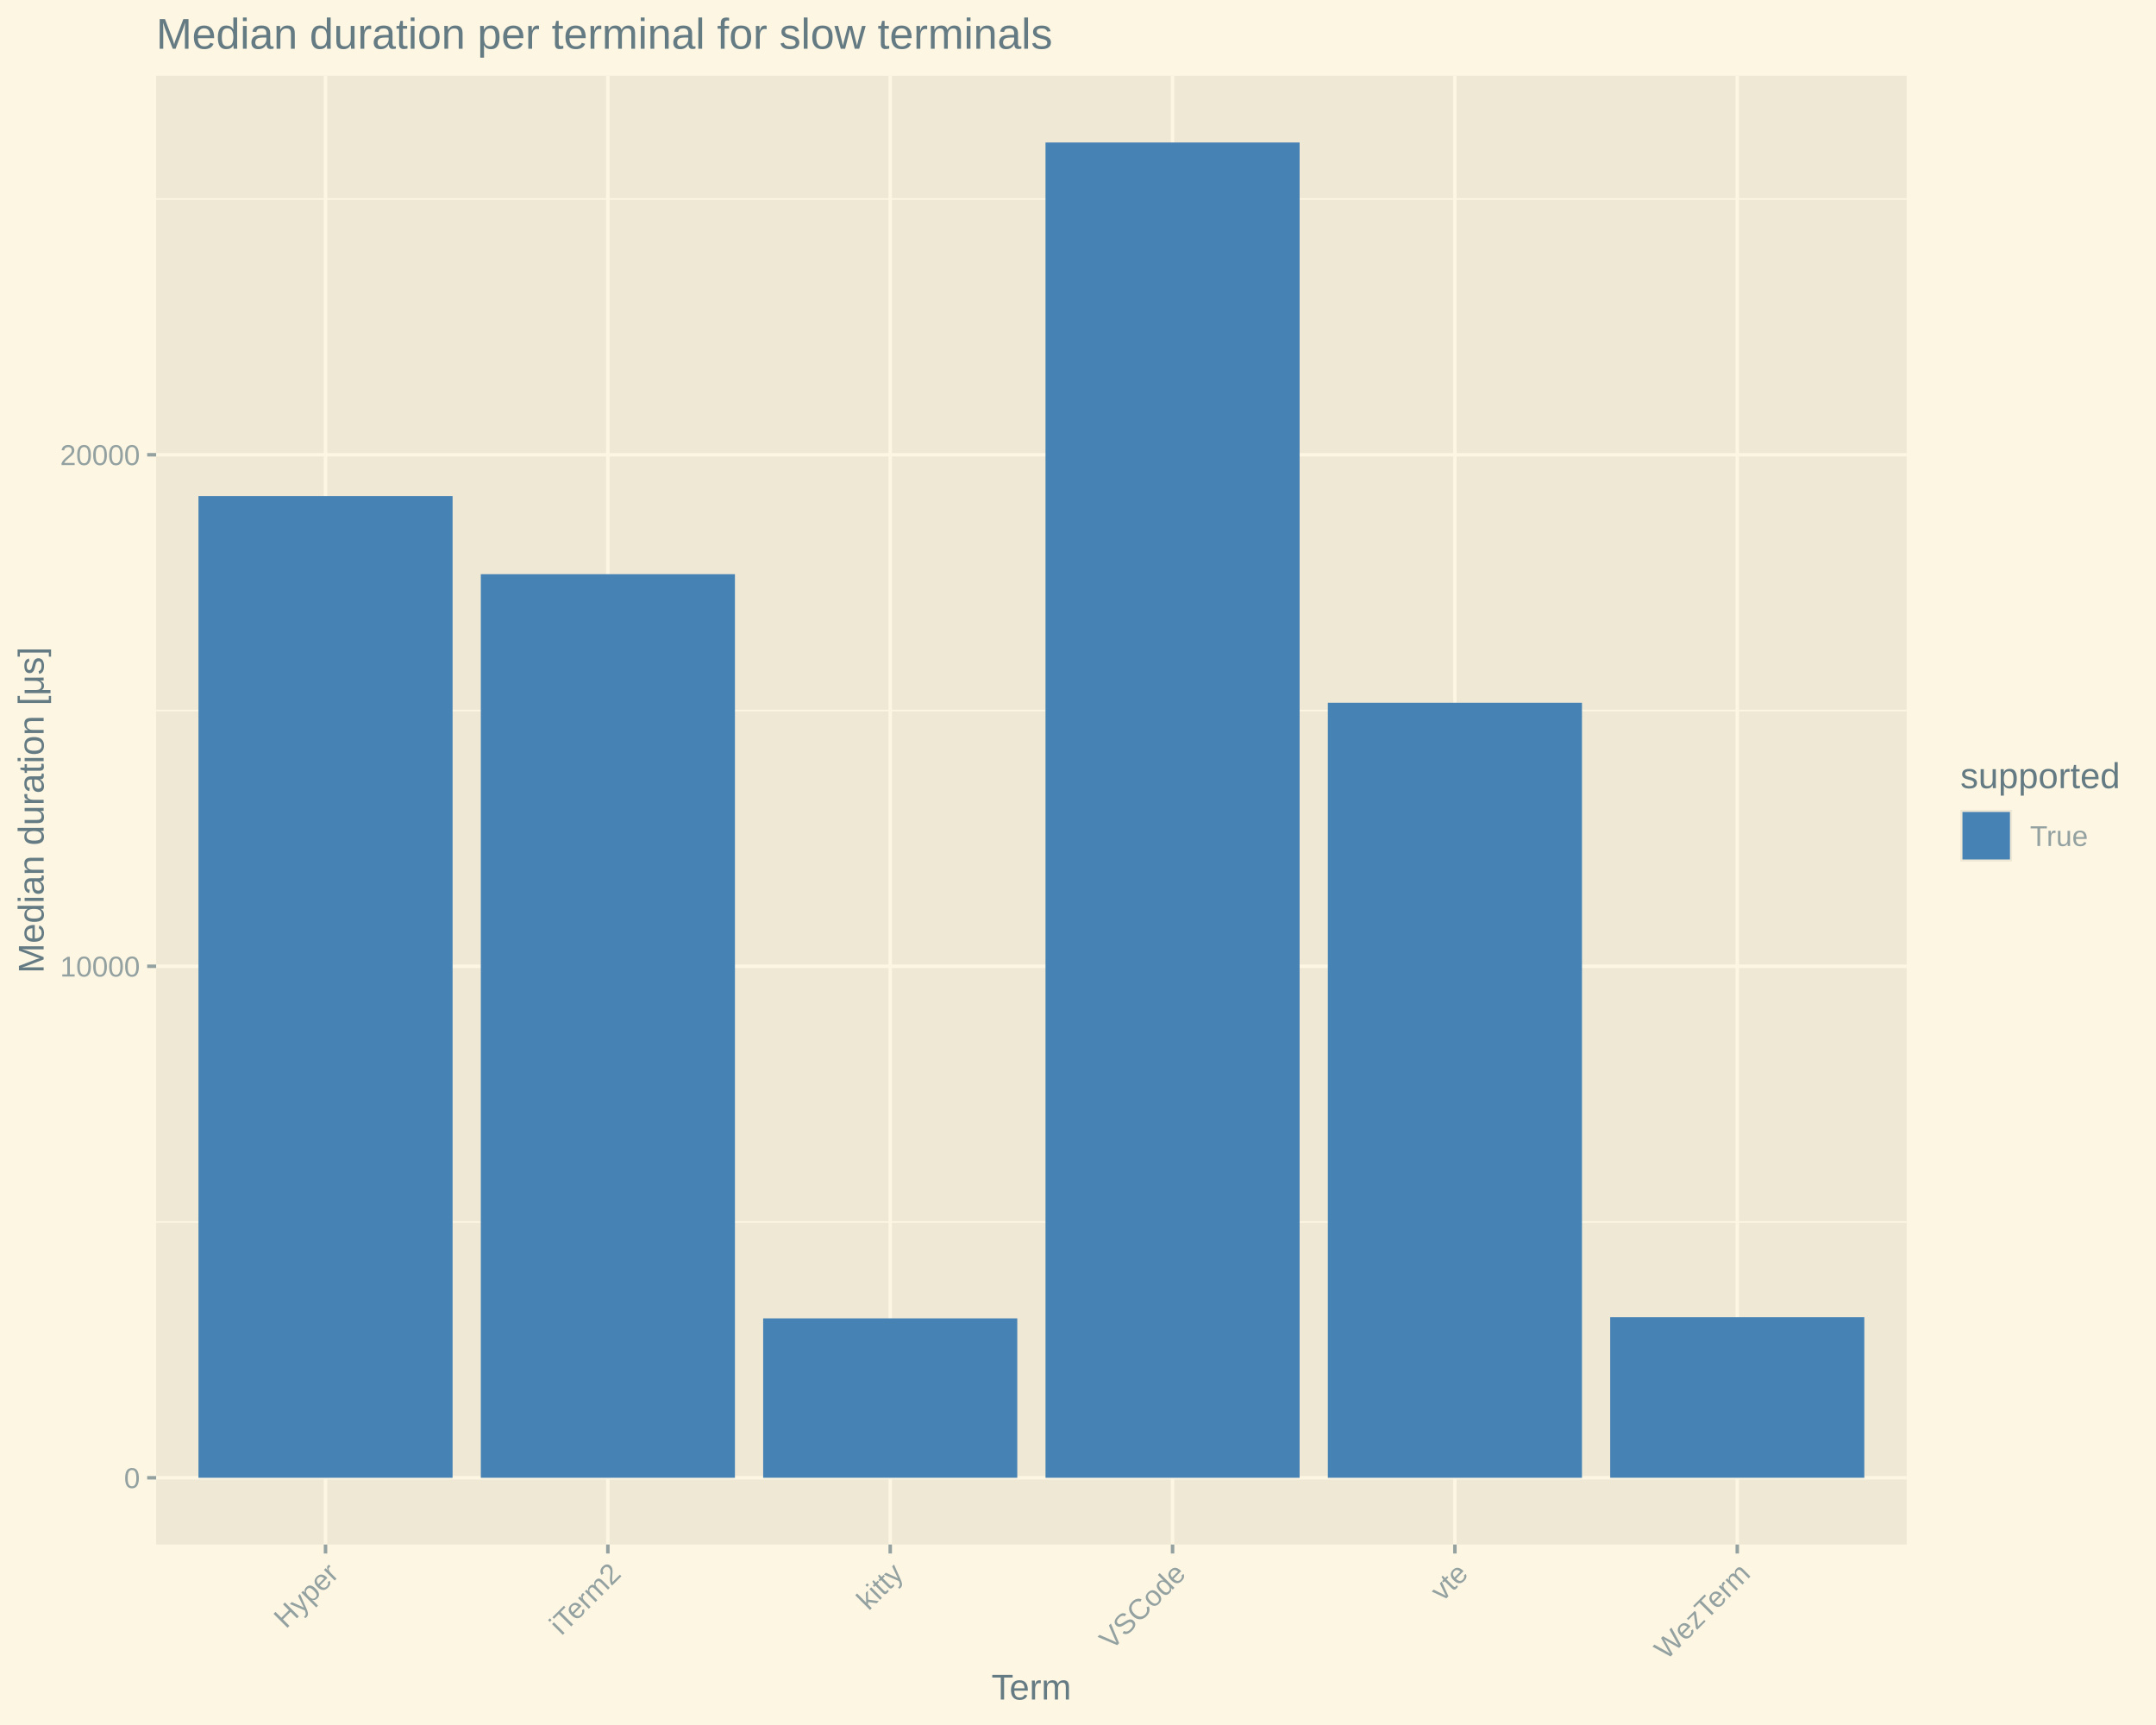
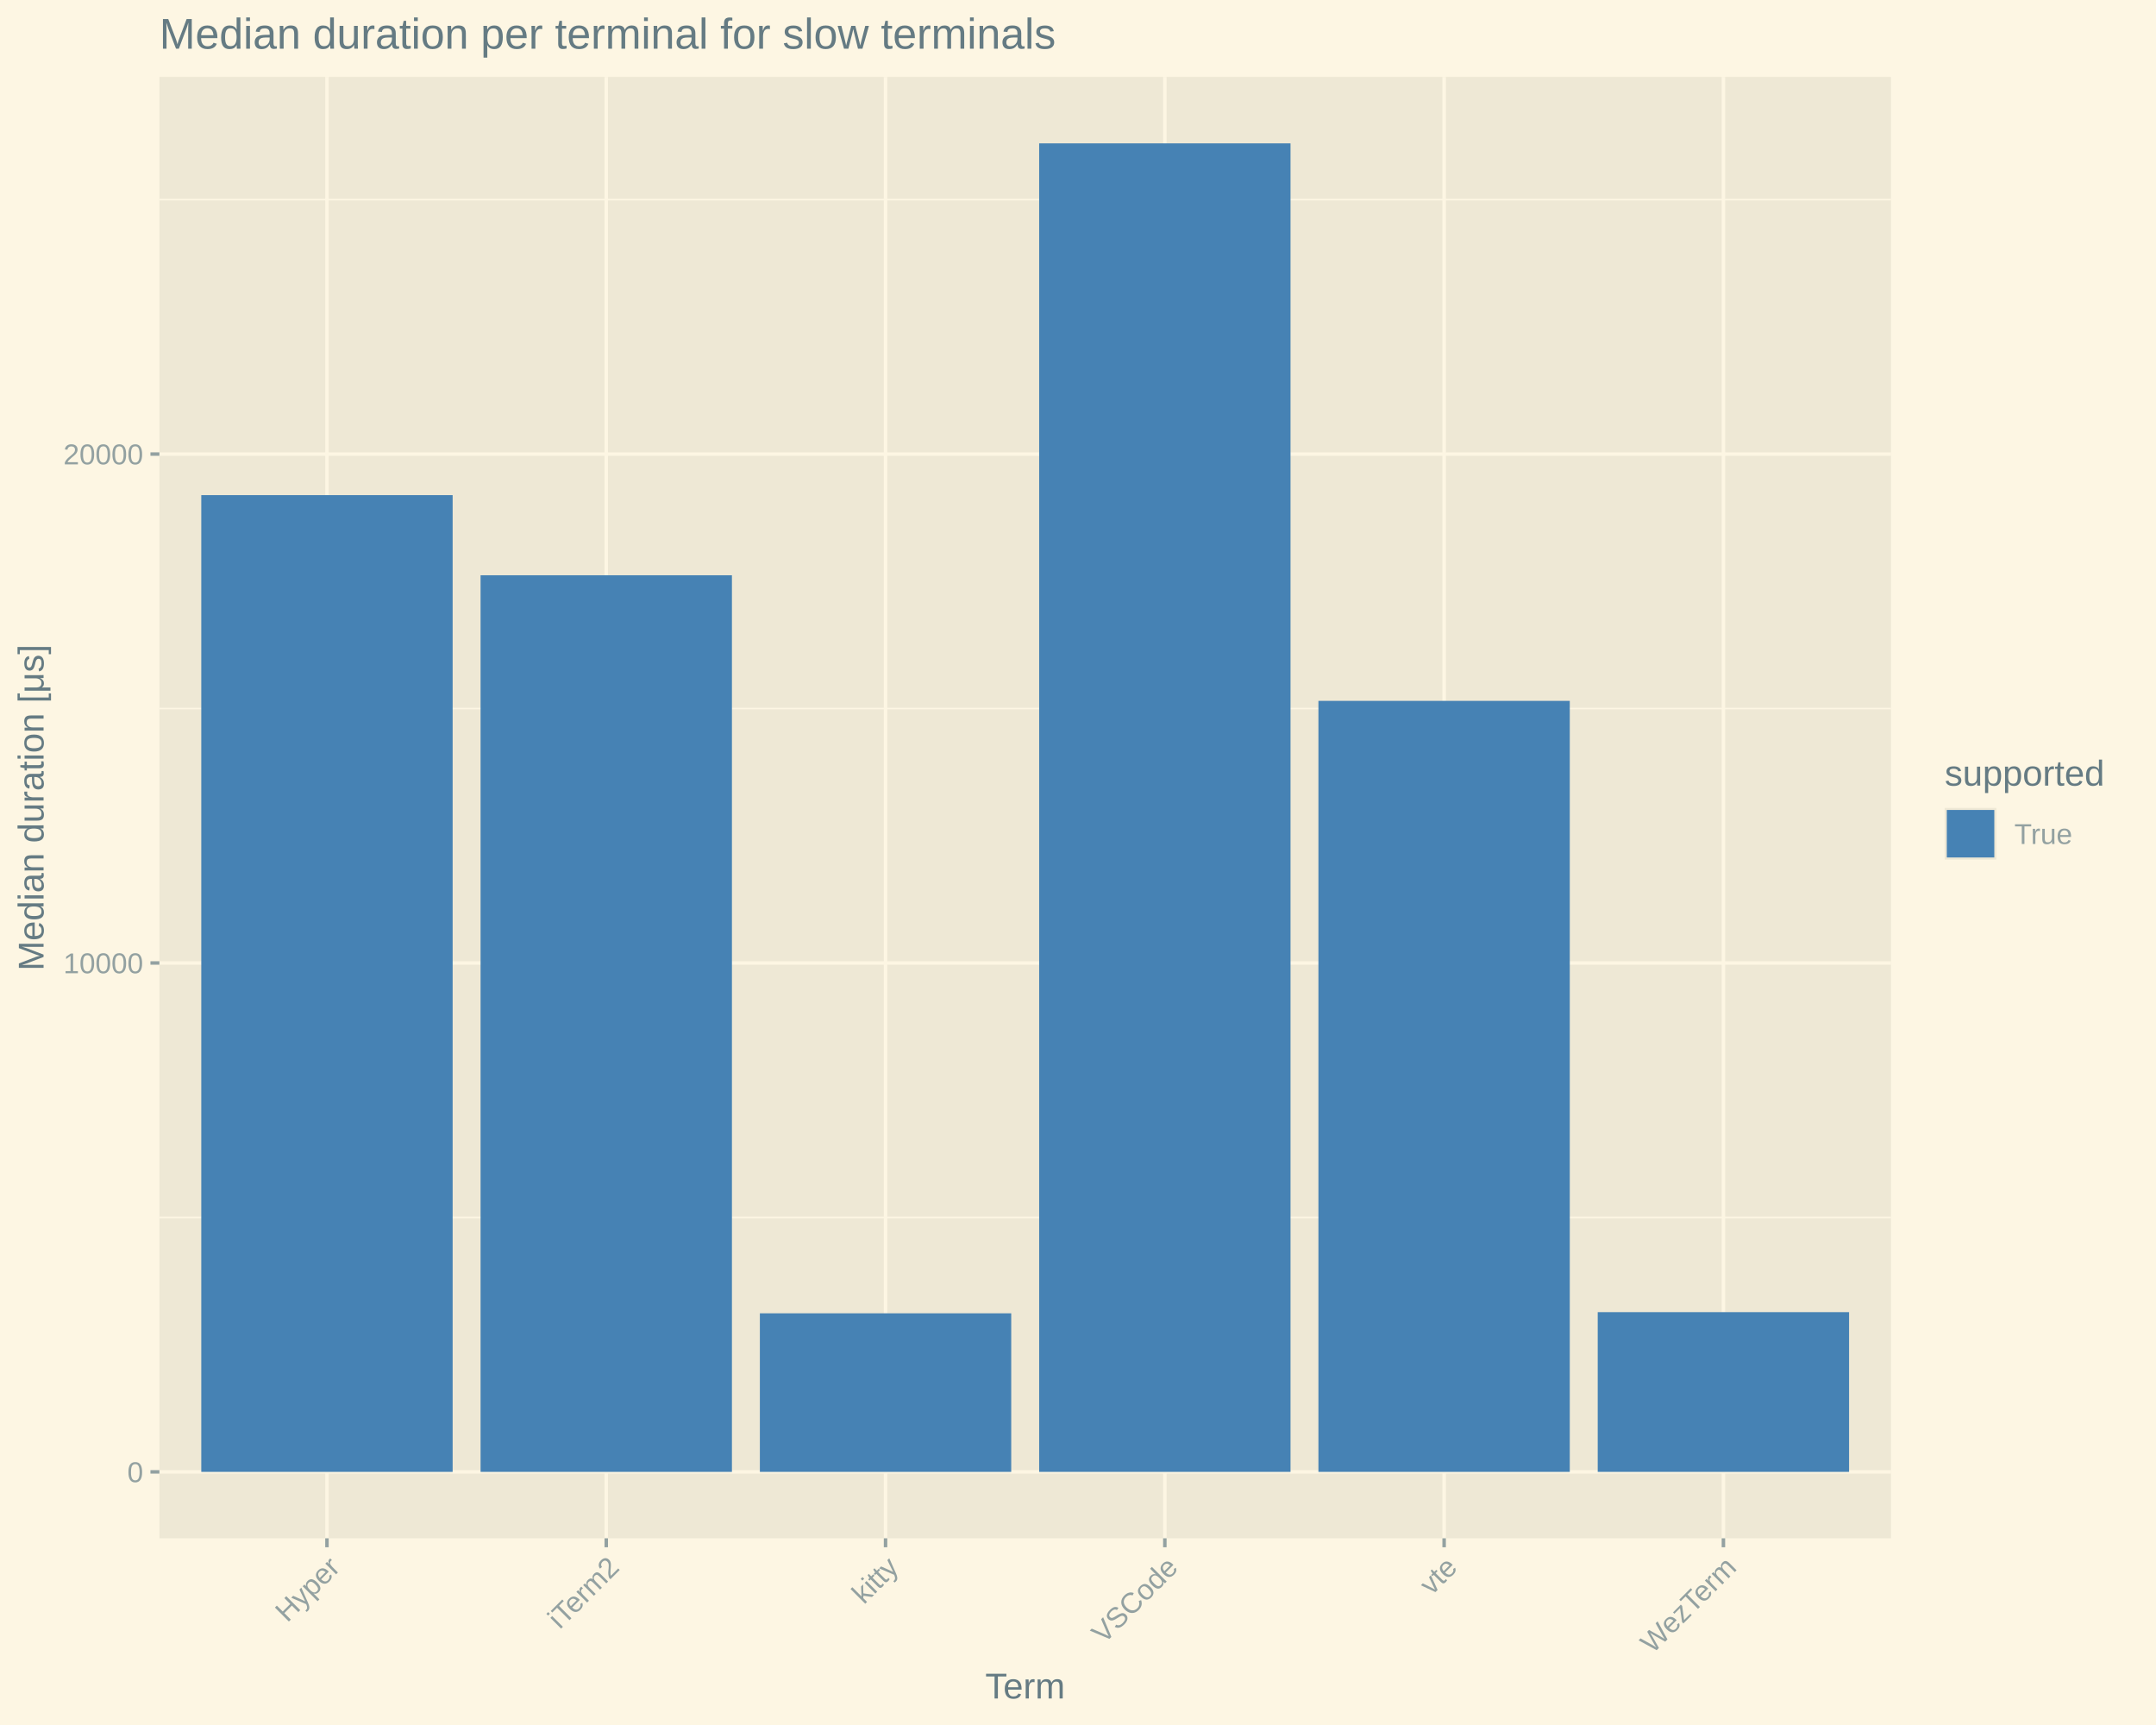
- <svg xmlns="http://www.w3.org/2000/svg" class="svglite" width="960" height="768" viewBox="0 0 720 576">
+ <svg xmlns="http://www.w3.org/2000/svg" width="960" height="768" class="svglite" viewBox="0 0 720 576">
  <defs>
    <style>.svglite polyline,.svglite rect{fill:none;stroke:#000;stroke-linecap:round;stroke-linejoin:round;stroke-miterlimit:10}.svglite text{white-space:pre}</style>
  </defs>
-   <rect width="100%" height="100%" fill="#fdf6e3" />
+   <rect width="100%" height="100%" style="stroke:none;fill:#fdf6e3" />
  <defs>
    <clipPath id="cpMC4wMHw3MjAuMDB8MC4wMHw1NzYuMDA=">
      <path d="M0 0h720v576H0z" />
    </clipPath>
  </defs>
  <g clip-path="url(#cpMC4wMHw3MjAuMDB8MC4wMHw1NzYuMDA=)">
-     <path stroke-width="1.16" fill="#fdf6e3" d="M0 0h720v576H0z" />
+     <path d="M0 0h720v576H0z" style="stroke-width:1.16;stroke:none;fill:#fdf6e3" />
  </g>
  <defs>
-     <clipPath id="cpNTIuMTR8NjM2LjczfDI1LjI4fDUxNS43NA==">
-       <path d="M52.14 25.28h584.59v490.46H52.14z" />
+     <clipPath id="cpNTMuMjN8NjMxLjUwfDI1LjY5fDUxMy42Ng==">
+       <path d="M53.23 25.69H631.5v487.97H53.23z" />
    </clipPath>
  </defs>
-   <g clip-path="url(#cpNTIuMTR8NjM2LjczfDI1LjI4fDUxNS43NA==)">
-     <path stroke-width="1.16" fill="#eee8d5" d="M52.14 25.28h584.59v490.46H52.14z" />
-     <path stroke-width=".53" stroke="#fdf6e3" d="M52.14 408.05h584.59M52.14 237.25h584.59M52.14 66.45h584.59" />
-     <path stroke-width="1.16" stroke="#fdf6e3" d="M52.14 493.45h584.59M52.14 322.65h584.59M52.14 151.85h584.59M108.71 515.74V25.28M203 515.74V25.28M297.29 515.74V25.28M391.58 515.74V25.28M485.87 515.74V25.28M580.16 515.74V25.28" />
-     <path stroke-width="1.07" fill="#4682b4" d="M66.28 165.63h84.86v327.82H66.28zM160.57 191.73h84.86v301.72h-84.86zM254.86 440.22h84.86v53.22h-84.86zM349.15 47.58h84.86v445.87h-84.86zM443.44 234.66h84.86v258.79h-84.86zM537.73 439.83h84.86v53.61h-84.86z" />
+   <g clip-path="url(#cpNTMuMjN8NjMxLjUwfDI1LjY5fDUxMy42Ng==)">
+     <path d="M53.23 25.69H631.5v487.97H53.23z" style="stroke-width:1.16;stroke:none;fill:#eee8d5" />
+     <path d="M53.23 406.52H631.5M53.23 236.59H631.5M53.23 66.65H631.5" style="stroke-width:.53;stroke:#fdf6e3;stroke-linecap:butt" />
+     <path d="M53.23 491.48H631.5M53.23 321.55H631.5M53.23 151.62H631.5M109.19 513.66V25.69M202.46 513.66V25.69M295.73 513.66V25.69M389 513.66V25.69M482.27 513.66V25.69M575.54 513.66V25.69" style="stroke-width:1.16;stroke:#fdf6e3;stroke-linecap:butt" />
+     <path d="M67.22 165.33h83.94v326.15H67.22zM160.49 192.09h83.94v299.39h-83.94zM253.76 438.53h83.94v52.95h-83.94zM347.03 47.87h83.94v443.61h-83.94zM440.29 234.03h83.94v257.45h-83.94zM533.56 438.14h83.94v53.34h-83.94z" style="stroke-width:1.07;stroke:none;stroke-linecap:butt;stroke-linejoin:miter;fill:#4682b4" />
  </g>
  <g clip-path="url(#cpMC4wMHw3MjAuMDB8MC4wMHw1NzYuMDA=)">
-     <path stroke-width="1.16" d="M52.14 515.74V25.28" />
-     <text x="46.76" y="496.88" text-anchor="end" textLength="5.34" lengthAdjust="spacingAndGlyphs" font-size="9.6" fill="#93a1a1" font-family="Arial">0</text>
-     <text x="46.76" y="326.08" text-anchor="end" textLength="26.68" lengthAdjust="spacingAndGlyphs" font-size="9.6" fill="#93a1a1" font-family="Arial">10000</text>
-     <text x="46.76" y="155.29" text-anchor="end" textLength="26.68" lengthAdjust="spacingAndGlyphs" font-size="9.6" fill="#93a1a1" font-family="Arial">20000</text>
-     <path stroke-width="1.16" stroke="#93a1a1" d="M49.15 493.45h2.99M49.15 322.65h2.99M49.15 151.85h2.99" />
-     <path stroke-width="1.16" d="M52.14 515.74h584.59" />
-     <path stroke-width="1.16" stroke="#93a1a1" d="M108.71 518.73v-2.99M203 518.73v-2.99M297.29 518.73v-2.99M391.58 518.73v-2.99M485.87 518.73v-2.99M580.16 518.73v-2.99" />
-     <text transform="rotate(-45 691.699 125.899)" text-anchor="end" textLength="25.59" lengthAdjust="spacingAndGlyphs" font-size="9.6" fill="#93a1a1" font-family="Arial">Hyper</text>
-     <text transform="rotate(-45 738.844 12.08)" text-anchor="end" textLength="28.79" lengthAdjust="spacingAndGlyphs" font-size="9.6" fill="#93a1a1" font-family="Arial">iTerm2</text>
-     <text transform="rotate(-45 785.989 -101.737)" text-anchor="end" textLength="17.05" lengthAdjust="spacingAndGlyphs" font-size="9.6" fill="#93a1a1" font-family="Arial">kitty</text>
-     <text transform="rotate(-45 833.134 -215.555)" text-anchor="end" textLength="35.72" lengthAdjust="spacingAndGlyphs" font-size="9.6" fill="#93a1a1" font-family="Arial">VSCode</text>
-     <text transform="rotate(-45 880.279 -329.374)" text-anchor="end" textLength="12.79" lengthAdjust="spacingAndGlyphs" font-size="9.6" fill="#93a1a1" font-family="Arial">vte</text>
-     <text transform="rotate(-45 927.419 -443.18)" text-anchor="end" textLength="40.33" lengthAdjust="spacingAndGlyphs" font-size="9.6" fill="#93a1a1" font-family="Arial">WezTerm</text>
-     <text x="344.44" y="567.5" text-anchor="middle" textLength="26.67" lengthAdjust="spacingAndGlyphs" font-size="12" fill="#657b83" font-family="Arial">Term</text>
-     <text transform="rotate(-90 142.54 127.97)" text-anchor="middle" textLength="108.98" lengthAdjust="spacingAndGlyphs" font-size="12" fill="#657b83" font-family="Arial">Median duration [μs]</text>
-     <path stroke-width="1.16" fill="#fdf6e3" d="M648.69 247.35h65.34v46.33h-65.34z" />
-     <text x="654.66" y="263.18" textLength="53.38" lengthAdjust="spacingAndGlyphs" font-size="12" fill="#657b83" font-family="Arial">supported</text>
-     <path stroke-width="1.16" fill="#eee8d5" d="M654.66 270.42h17.28v17.28h-17.28z" />
-     <path stroke-width="1.07" fill="#4682b4" d="M655.37 271.13h15.86v15.86h-15.86z" />
-     <text x="677.92" y="282.49" textLength="19.38" lengthAdjust="spacingAndGlyphs" font-size="9.6" fill="#93a1a1" font-family="Arial">True</text>
-     <text x="52.14" y="16.28" textLength="299.2" lengthAdjust="spacingAndGlyphs" font-size="14.4" fill="#657b83" font-family="Arial">Median duration per terminal for slow terminals</text>
+     <path d="M53.23 513.66V25.69" style="stroke-width:1.16;stroke:none;stroke-linecap:butt" />
+     <text x="47.85" y="494.91" lengthAdjust="spacingAndGlyphs" style="font-size:9.6px;fill:#93a1a1;font-family:&quot;Arial&quot;" text-anchor="end" textLength="5.49">0</text>
+     <text x="47.85" y="324.98" lengthAdjust="spacingAndGlyphs" style="font-size:9.6px;fill:#93a1a1;font-family:&quot;Arial&quot;" text-anchor="end" textLength="27.43">10000</text>
+     <text x="47.85" y="155.05" lengthAdjust="spacingAndGlyphs" style="font-size:9.6px;fill:#93a1a1;font-family:&quot;Arial&quot;" text-anchor="end" textLength="27.43">20000</text>
+     <path d="M50.24 491.48h2.99M50.24 321.55h2.99M50.24 151.62h2.99" style="stroke-width:1.16;stroke:#93a1a1;stroke-linecap:butt" />
+     <path d="M53.23 513.66H631.5" style="stroke-width:1.16;stroke:none;stroke-linecap:butt" />
+     <path d="M109.19 516.65v-2.99M202.46 516.65v-2.99M295.73 516.65v-2.99M389 516.65v-2.99M482.27 516.65v-2.99M575.54 516.65v-2.99" style="stroke-width:1.16;stroke:#93a1a1;stroke-linecap:butt" />
+     <text lengthAdjust="spacingAndGlyphs" style="font-size:9.6px;fill:#93a1a1;font-family:&quot;Arial&quot;" text-anchor="end" textLength="27.27" transform="rotate(-45 689.406 124.299)">Hyper</text>
+     <text lengthAdjust="spacingAndGlyphs" style="font-size:9.6px;fill:#93a1a1;font-family:&quot;Arial&quot;" text-anchor="end" textLength="31.64" transform="rotate(-45 736.041 11.712)">iTerm2</text>
+     <text lengthAdjust="spacingAndGlyphs" style="font-size:9.6px;fill:#93a1a1;font-family:&quot;Arial&quot;" text-anchor="end" textLength="19.43" transform="rotate(-45 782.676 -100.875)">kitty</text>
+     <text lengthAdjust="spacingAndGlyphs" style="font-size:9.6px;fill:#93a1a1;font-family:&quot;Arial&quot;" text-anchor="end" textLength="34.2" transform="rotate(-45 829.311 -213.462)">VSCode</text>
+     <text lengthAdjust="spacingAndGlyphs" style="font-size:9.6px;fill:#93a1a1;font-family:&quot;Arial&quot;" text-anchor="end" textLength="13.75" transform="rotate(-45 875.946 -326.049)">vte</text>
+     <text lengthAdjust="spacingAndGlyphs" style="font-size:9.6px;fill:#93a1a1;font-family:&quot;Arial&quot;" text-anchor="end" textLength="42.52" transform="rotate(-45 922.581 -438.636)">WezTerm</text>
+     <text x="342.36" y="567.14" lengthAdjust="spacingAndGlyphs" style="font-size:12px;fill:#657b83;font-family:&quot;Arial&quot;" text-anchor="middle" textLength="29.61">Term</text>
+     <text lengthAdjust="spacingAndGlyphs" style="font-size:12px;fill:#657b83;font-family:&quot;Arial&quot;" text-anchor="middle" textLength="118.25" transform="rotate(-90 142.115 127.565)">Median duration [μs]</text>
+     <path d="M643.45 246.35h70.57v46.66h-70.57z" style="stroke-width:1.16;stroke:none;fill:#fdf6e3" />
+     <text x="649.43" y="262.33" lengthAdjust="spacingAndGlyphs" style="font-size:12px;fill:#657b83;font-family:&quot;Arial&quot;" textLength="58.62">supported</text>
+     <path d="M649.43 269.75h17.28v17.28h-17.28z" style="stroke-width:1.16;stroke:none;fill:#eee8d5" />
+     <path d="M650.14 270.46H666v15.86h-15.86z" style="stroke-width:1.07;stroke:none;stroke-linecap:butt;stroke-linejoin:miter;fill:#4682b4" />
+     <text x="672.69" y="281.82" lengthAdjust="spacingAndGlyphs" style="font-size:9.6px;fill:#93a1a1;font-family:&quot;Arial&quot;" textLength="20.64">True</text>
+     <text x="53.23" y="16.26" lengthAdjust="spacingAndGlyphs" style="font-size:14.4px;fill:#657b83;font-family:&quot;Arial&quot;" textLength="325.64">Median duration per terminal for slow terminals</text>
  </g>
</svg>
